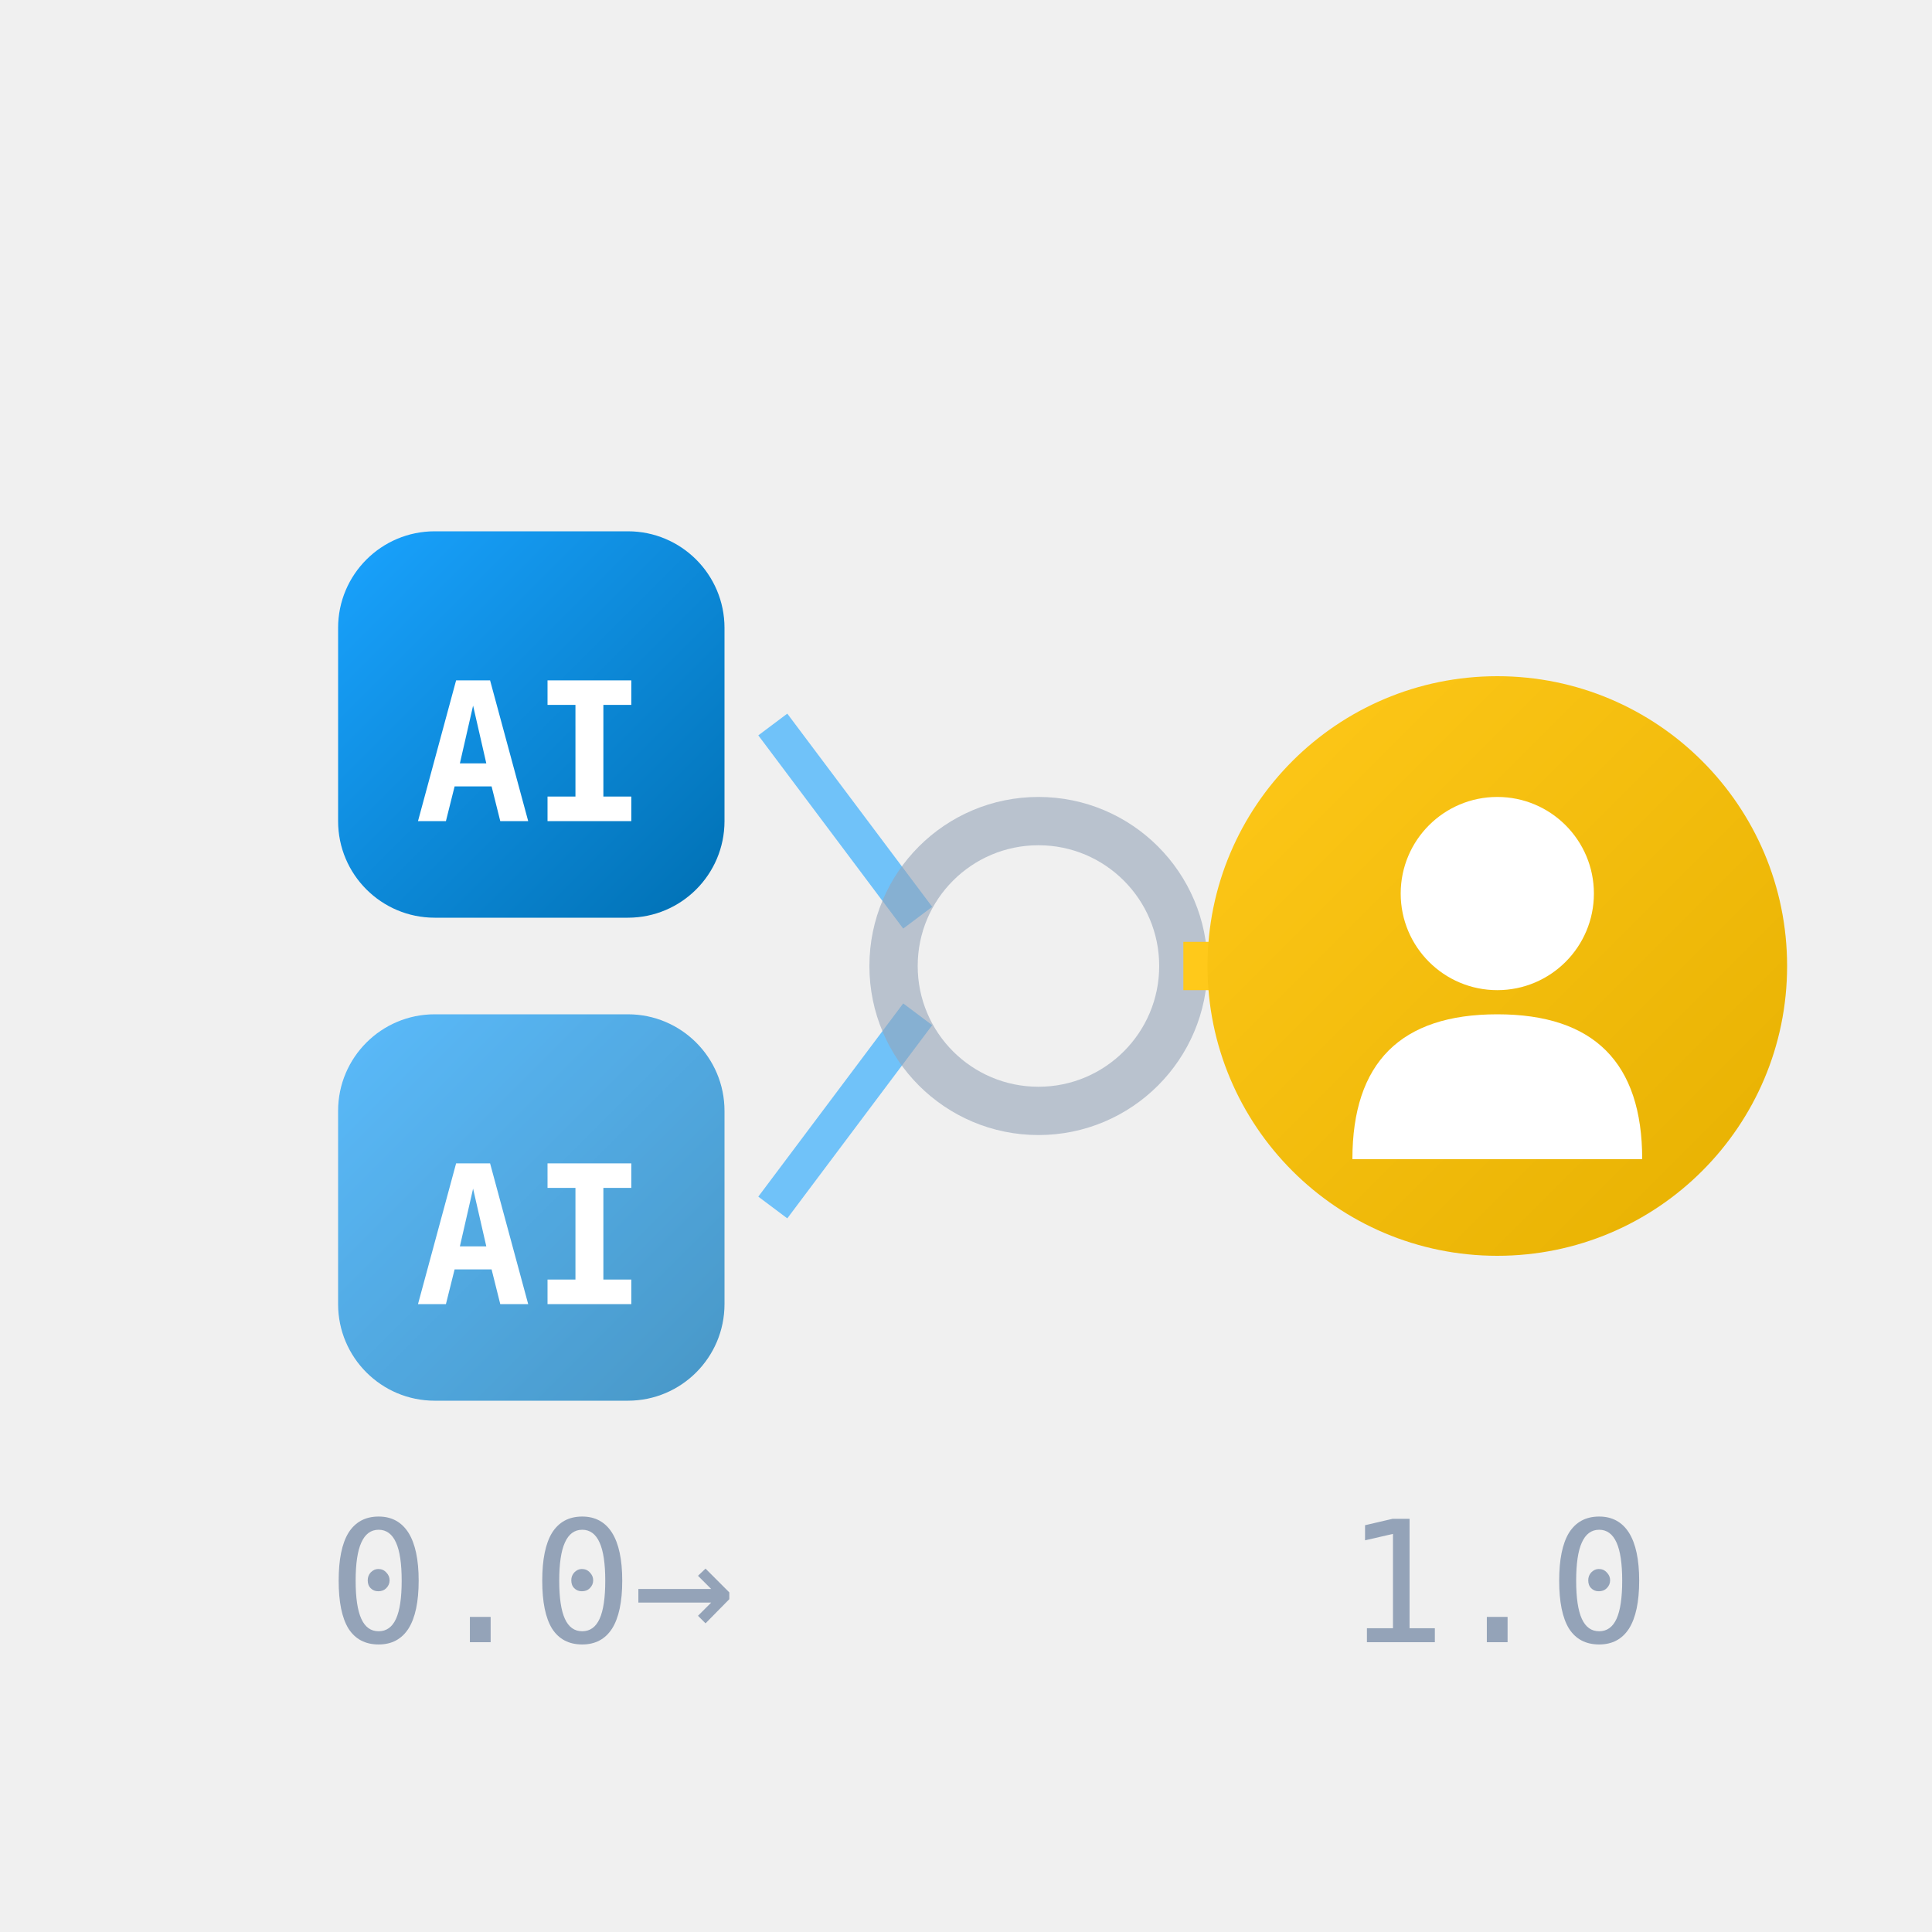
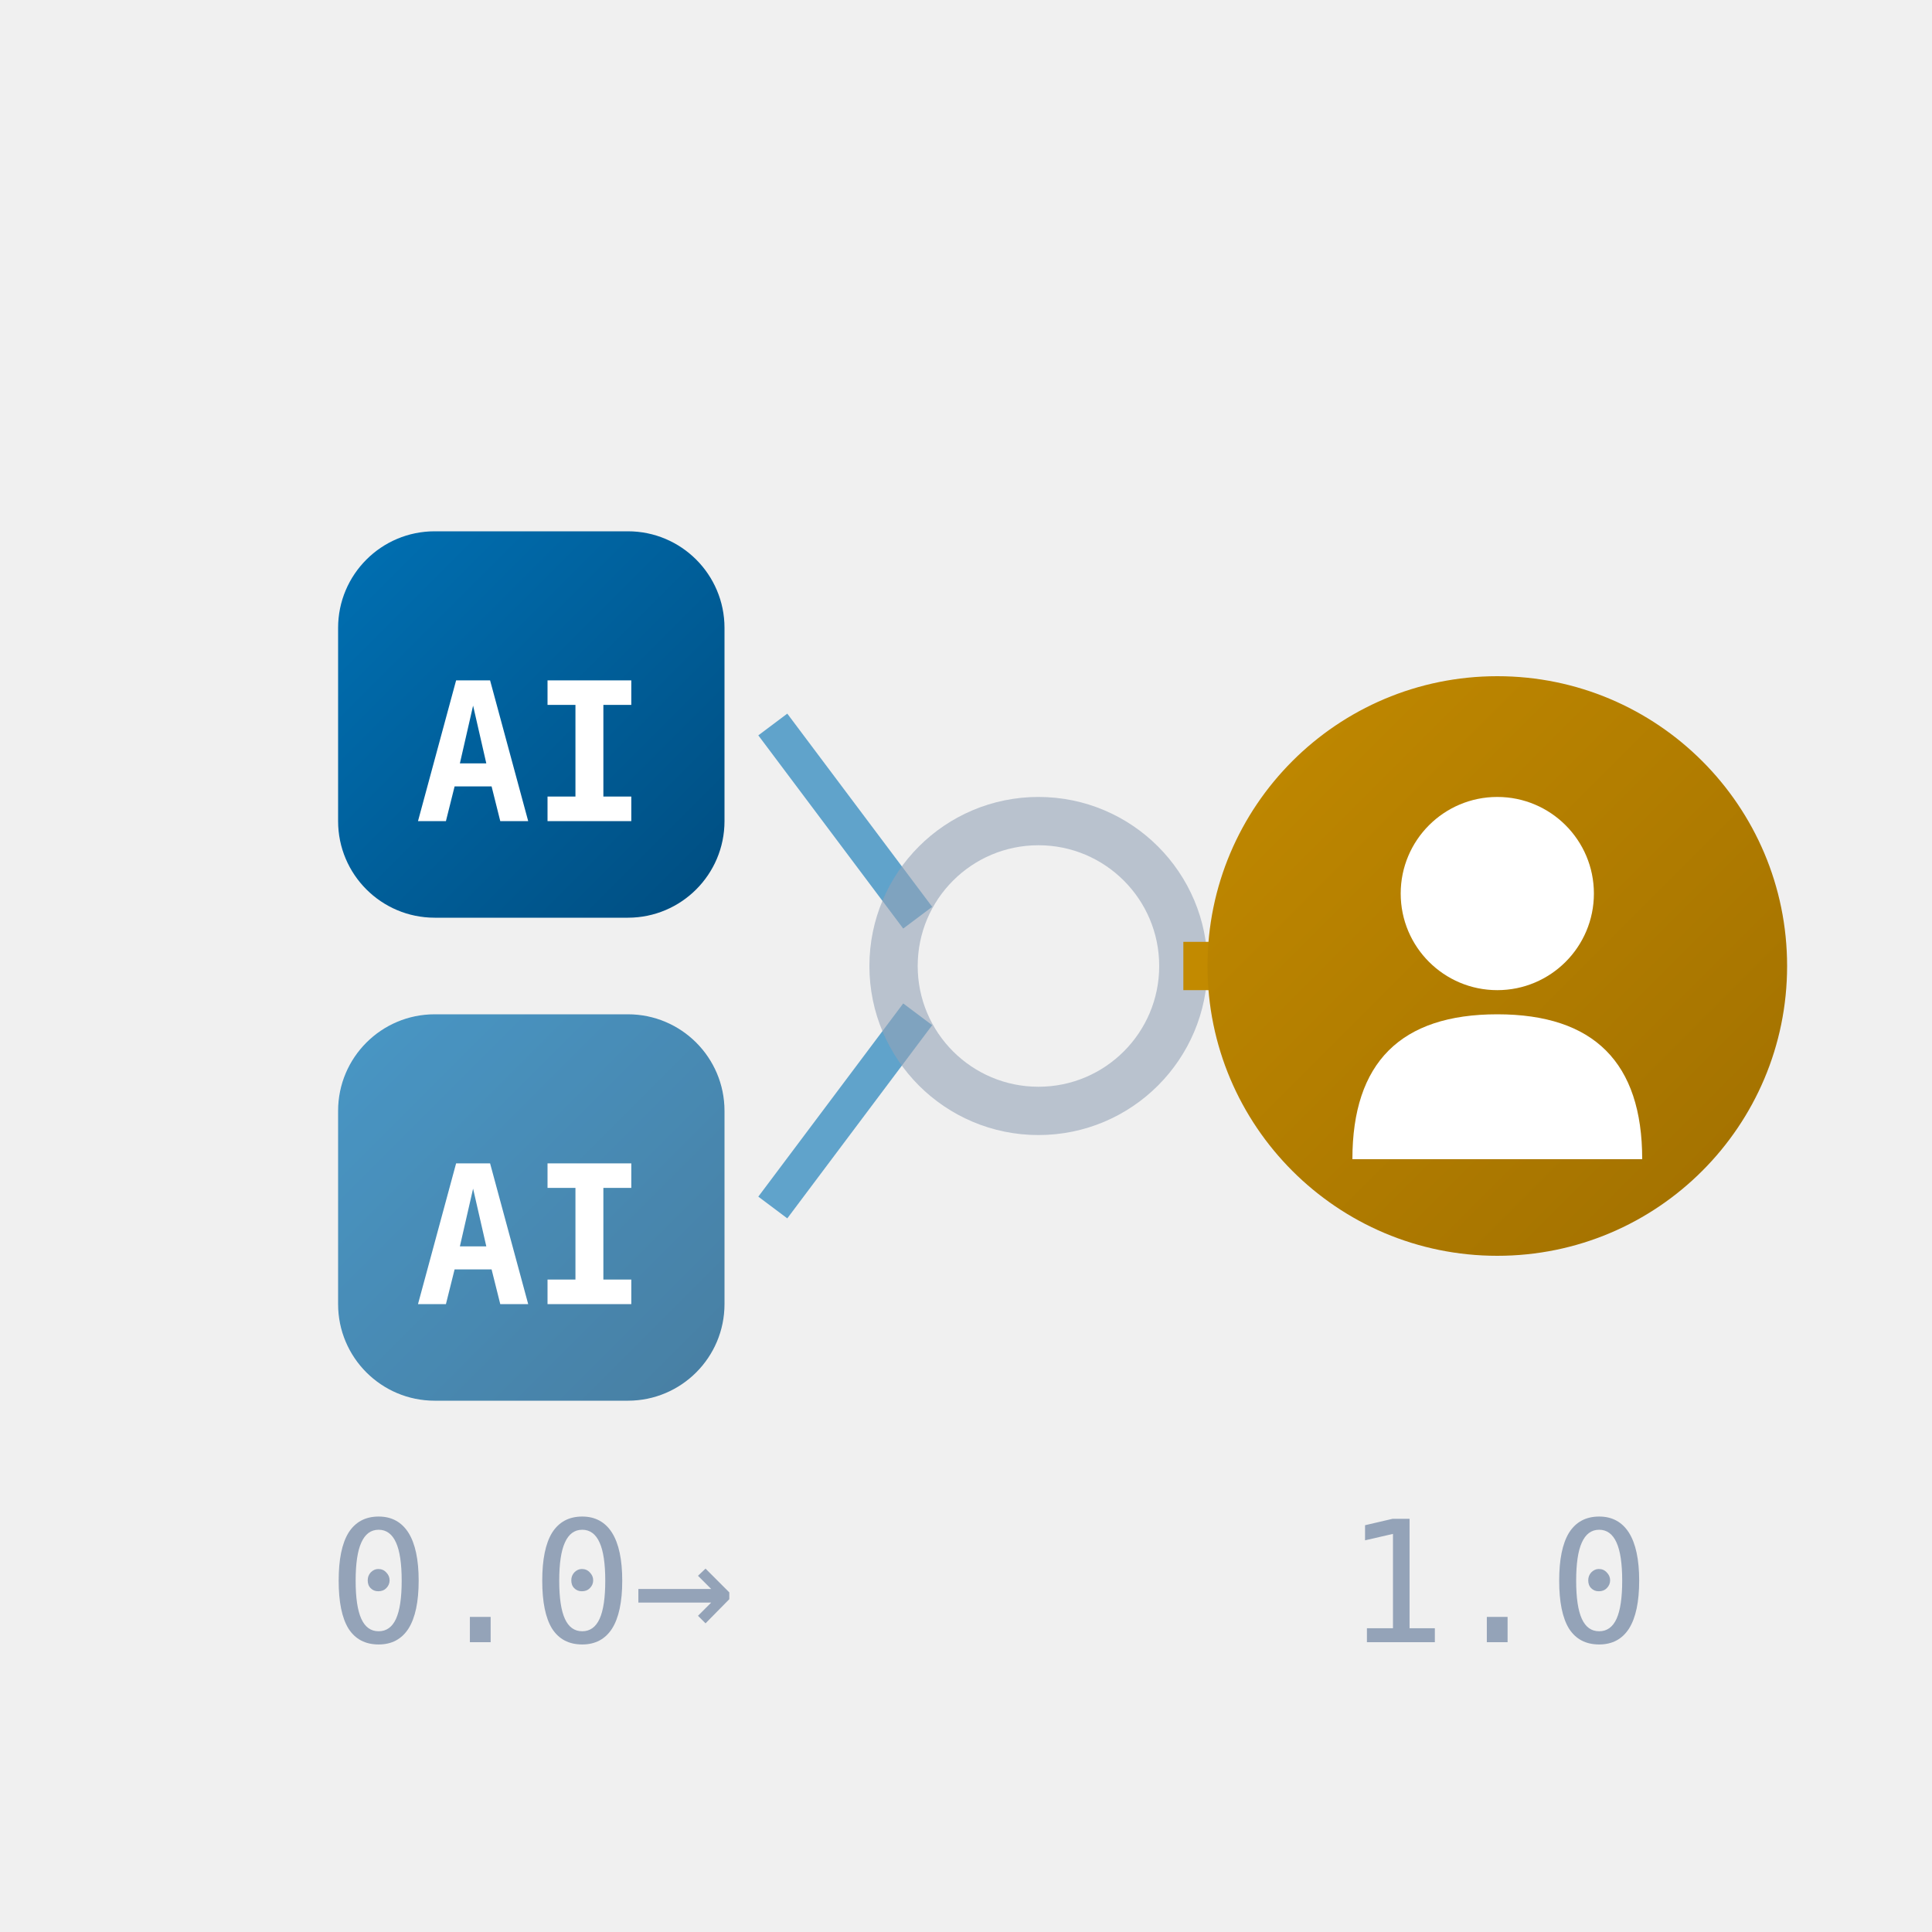
<svg xmlns="http://www.w3.org/2000/svg" viewBox="0 0 80 80" width="80" height="80">
  <defs>
    <linearGradient id="specAiGrad" x1="0%" y1="0%" x2="100%" y2="100%">
-       <stop offset="0%" stop-color="#1aa3ff" />
-       <stop offset="100%" stop-color="#0070b3" />
+       <stop offset="0%" stop-color="#0070b3" />
+       <stop offset="100%" stop-color="#004d80" />
    </linearGradient>
    <linearGradient id="specHumanGrad" x1="0%" y1="0%" x2="100%" y2="100%">
-       <stop offset="0%" stop-color="#ffc91a" />
-       <stop offset="100%" stop-color="#e6b000" />
+       <stop offset="0%" stop-color="#c28a00" />
+       <stop offset="100%" stop-color="#a06f00" />
    </linearGradient>
  </defs>
  <rect width="80" height="80" rx="16" fill="none" />
  <g transform="translate(22, 30)">
    <rect x="-8" y="-8" width="16" height="16" rx="4" fill="url(#specAiGrad)" />
    <text y="4" text-anchor="middle" fill="#fff" font-family="monospace" font-size="8" font-weight="bold">AI</text>
  </g>
  <g transform="translate(22, 50)">
    <rect x="-8" y="-8" width="16" height="16" rx="4" fill="url(#specAiGrad)" opacity="0.7" />
    <text y="4" text-anchor="middle" fill="#fff" font-family="monospace" font-size="8" font-weight="bold">AI</text>
  </g>
-   <g stroke="#1aa3ff" stroke-width="1.5" opacity="0.6">
+   <g stroke="#0070b3" stroke-width="1.5" opacity="0.6">
    <line x1="32" y1="30" x2="38" y2="38" />
    <line x1="32" y1="50" x2="38" y2="42" />
  </g>
  <circle cx="43" cy="40" r="6" fill="none" stroke="#94a3b8" stroke-width="2" opacity="0.6" />
-   <line x1="49" y1="40" x2="52" y2="40" stroke="#ffc91a" stroke-width="2" />
+   <line x1="49" y1="40" x2="52" y2="40" stroke="#c28a00" stroke-width="2" />
  <g transform="translate(62, 40)">
    <circle r="12" fill="url(#specHumanGrad)" />
    <circle cy="-3" r="4" fill="#fff" />
    <path d="M-6,8 Q-6,2 0,2 Q6,2 6,8" fill="#fff" />
  </g>
  <g fill="#94a3b8" font-family="monospace" font-size="7">
    <text x="22" y="68" text-anchor="middle">0.0→</text>
    <text x="62" y="68" text-anchor="middle">1.0</text>
  </g>
</svg>
